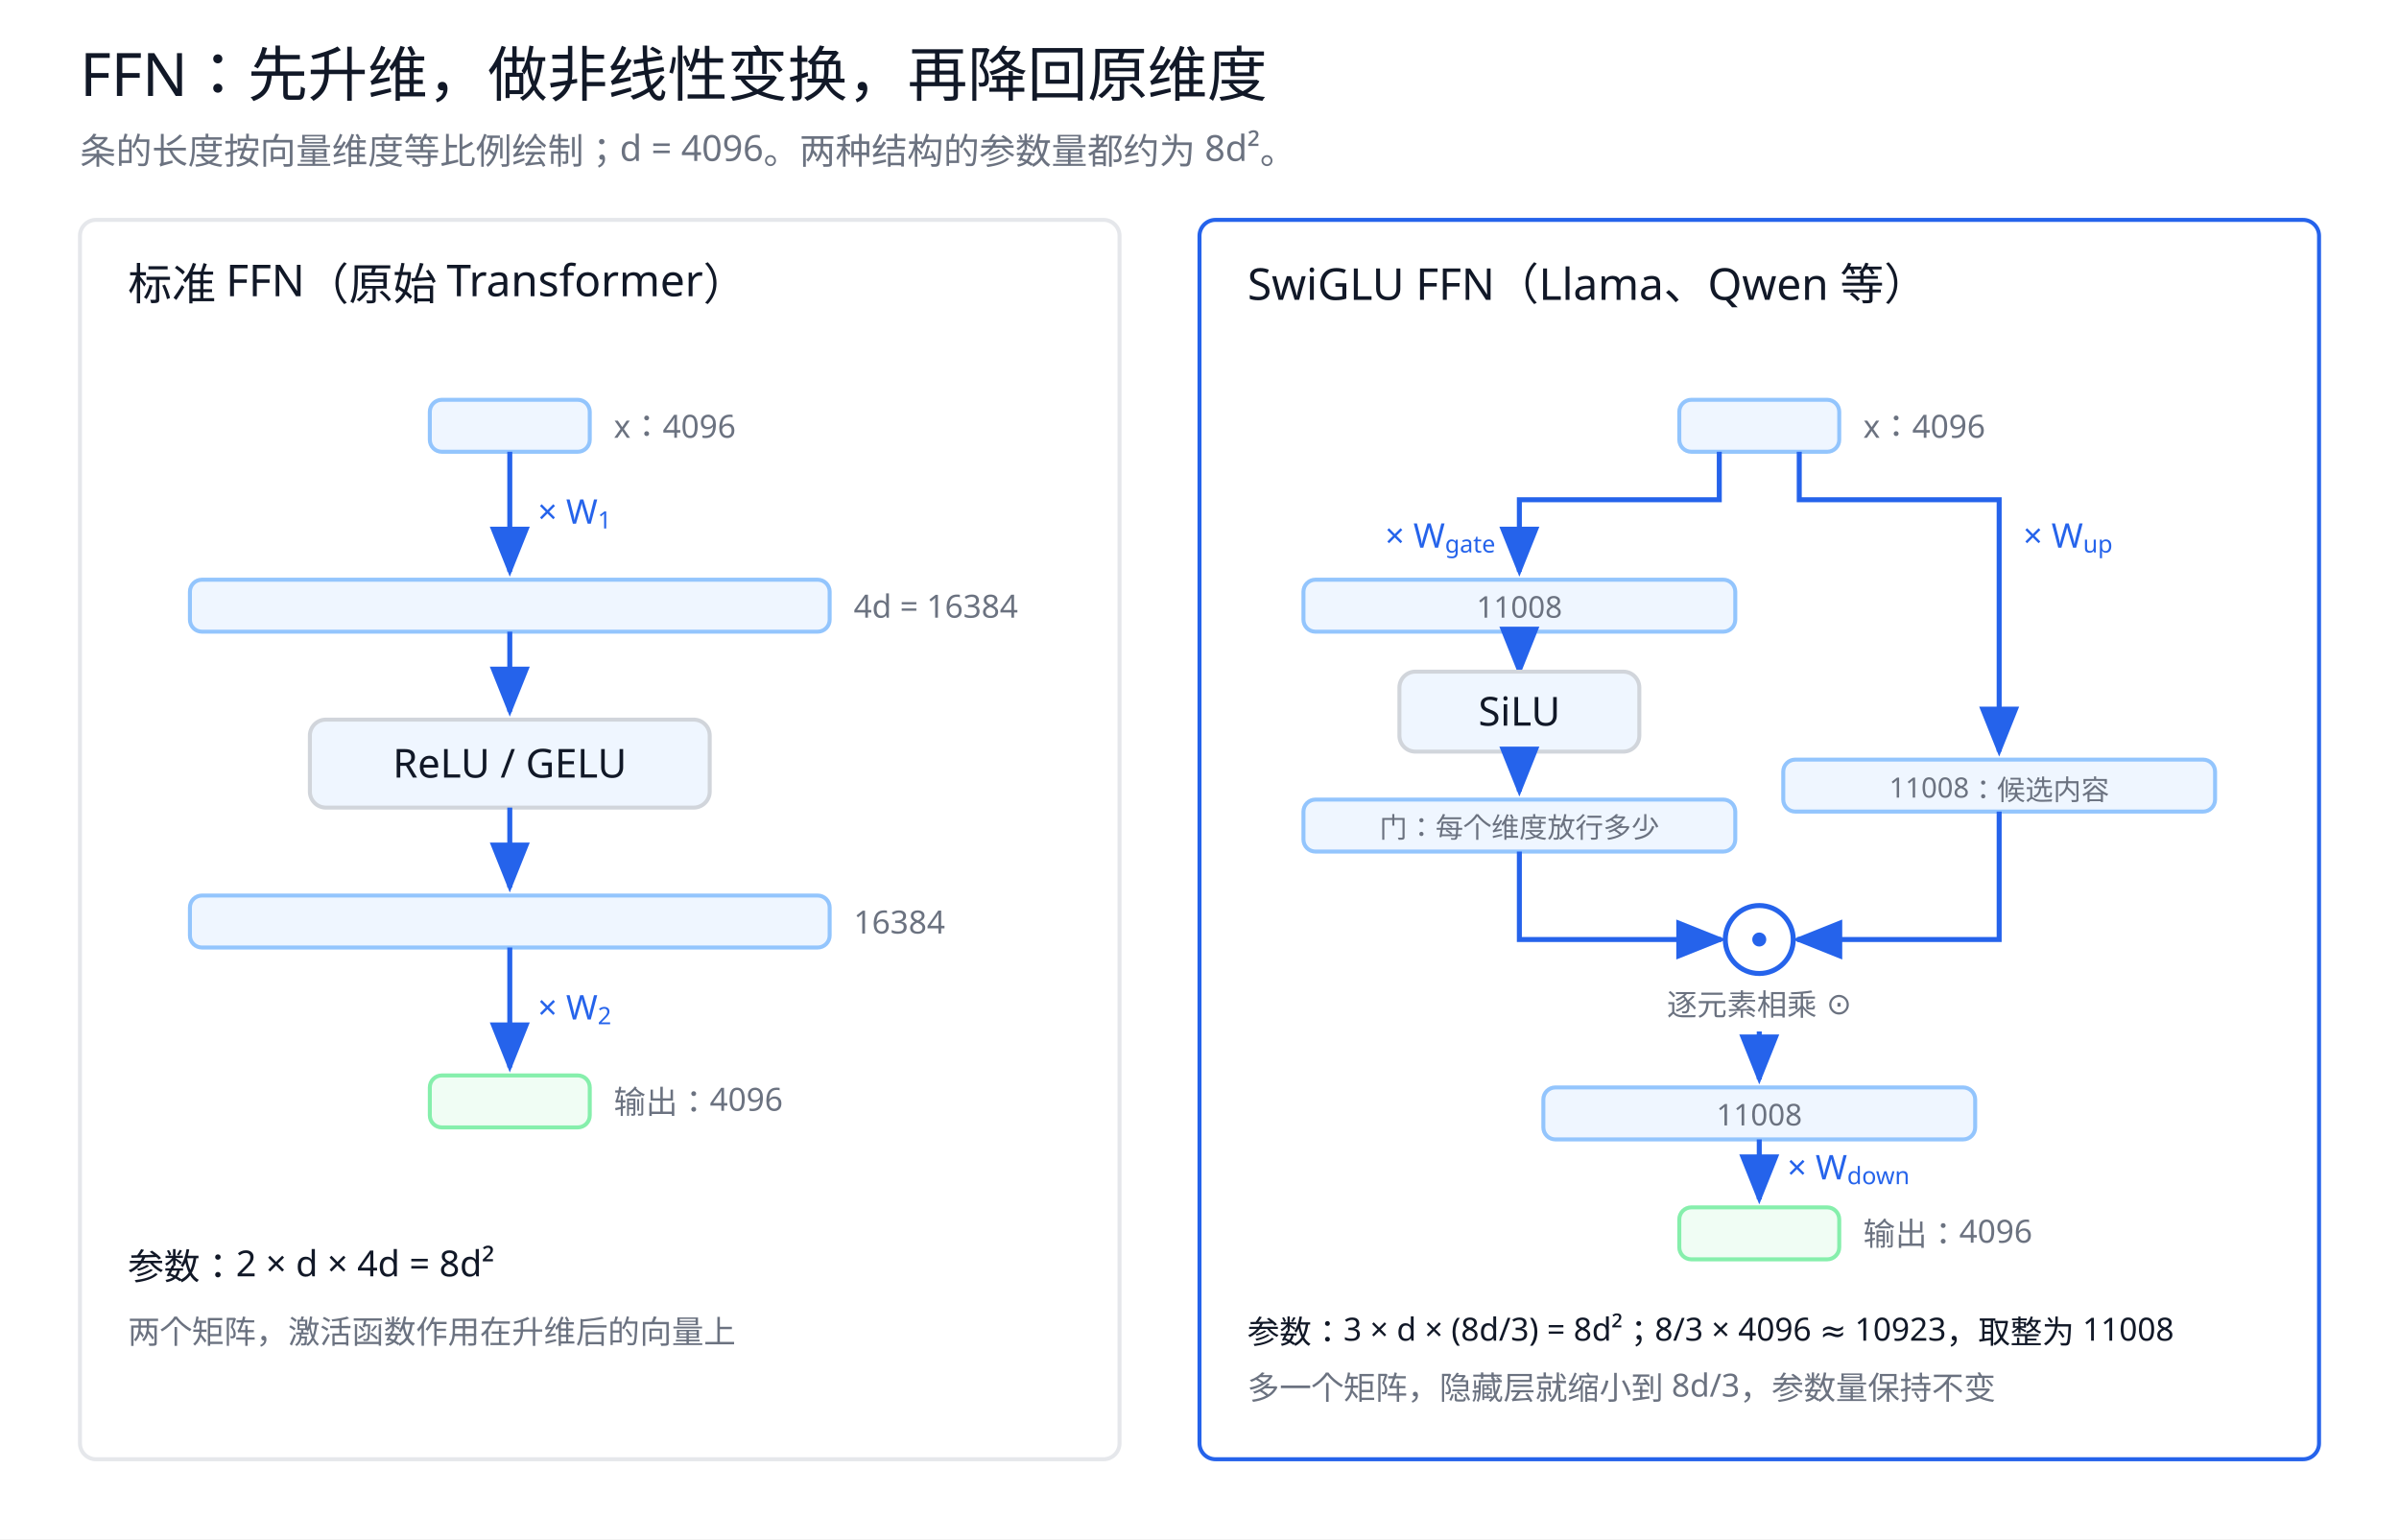
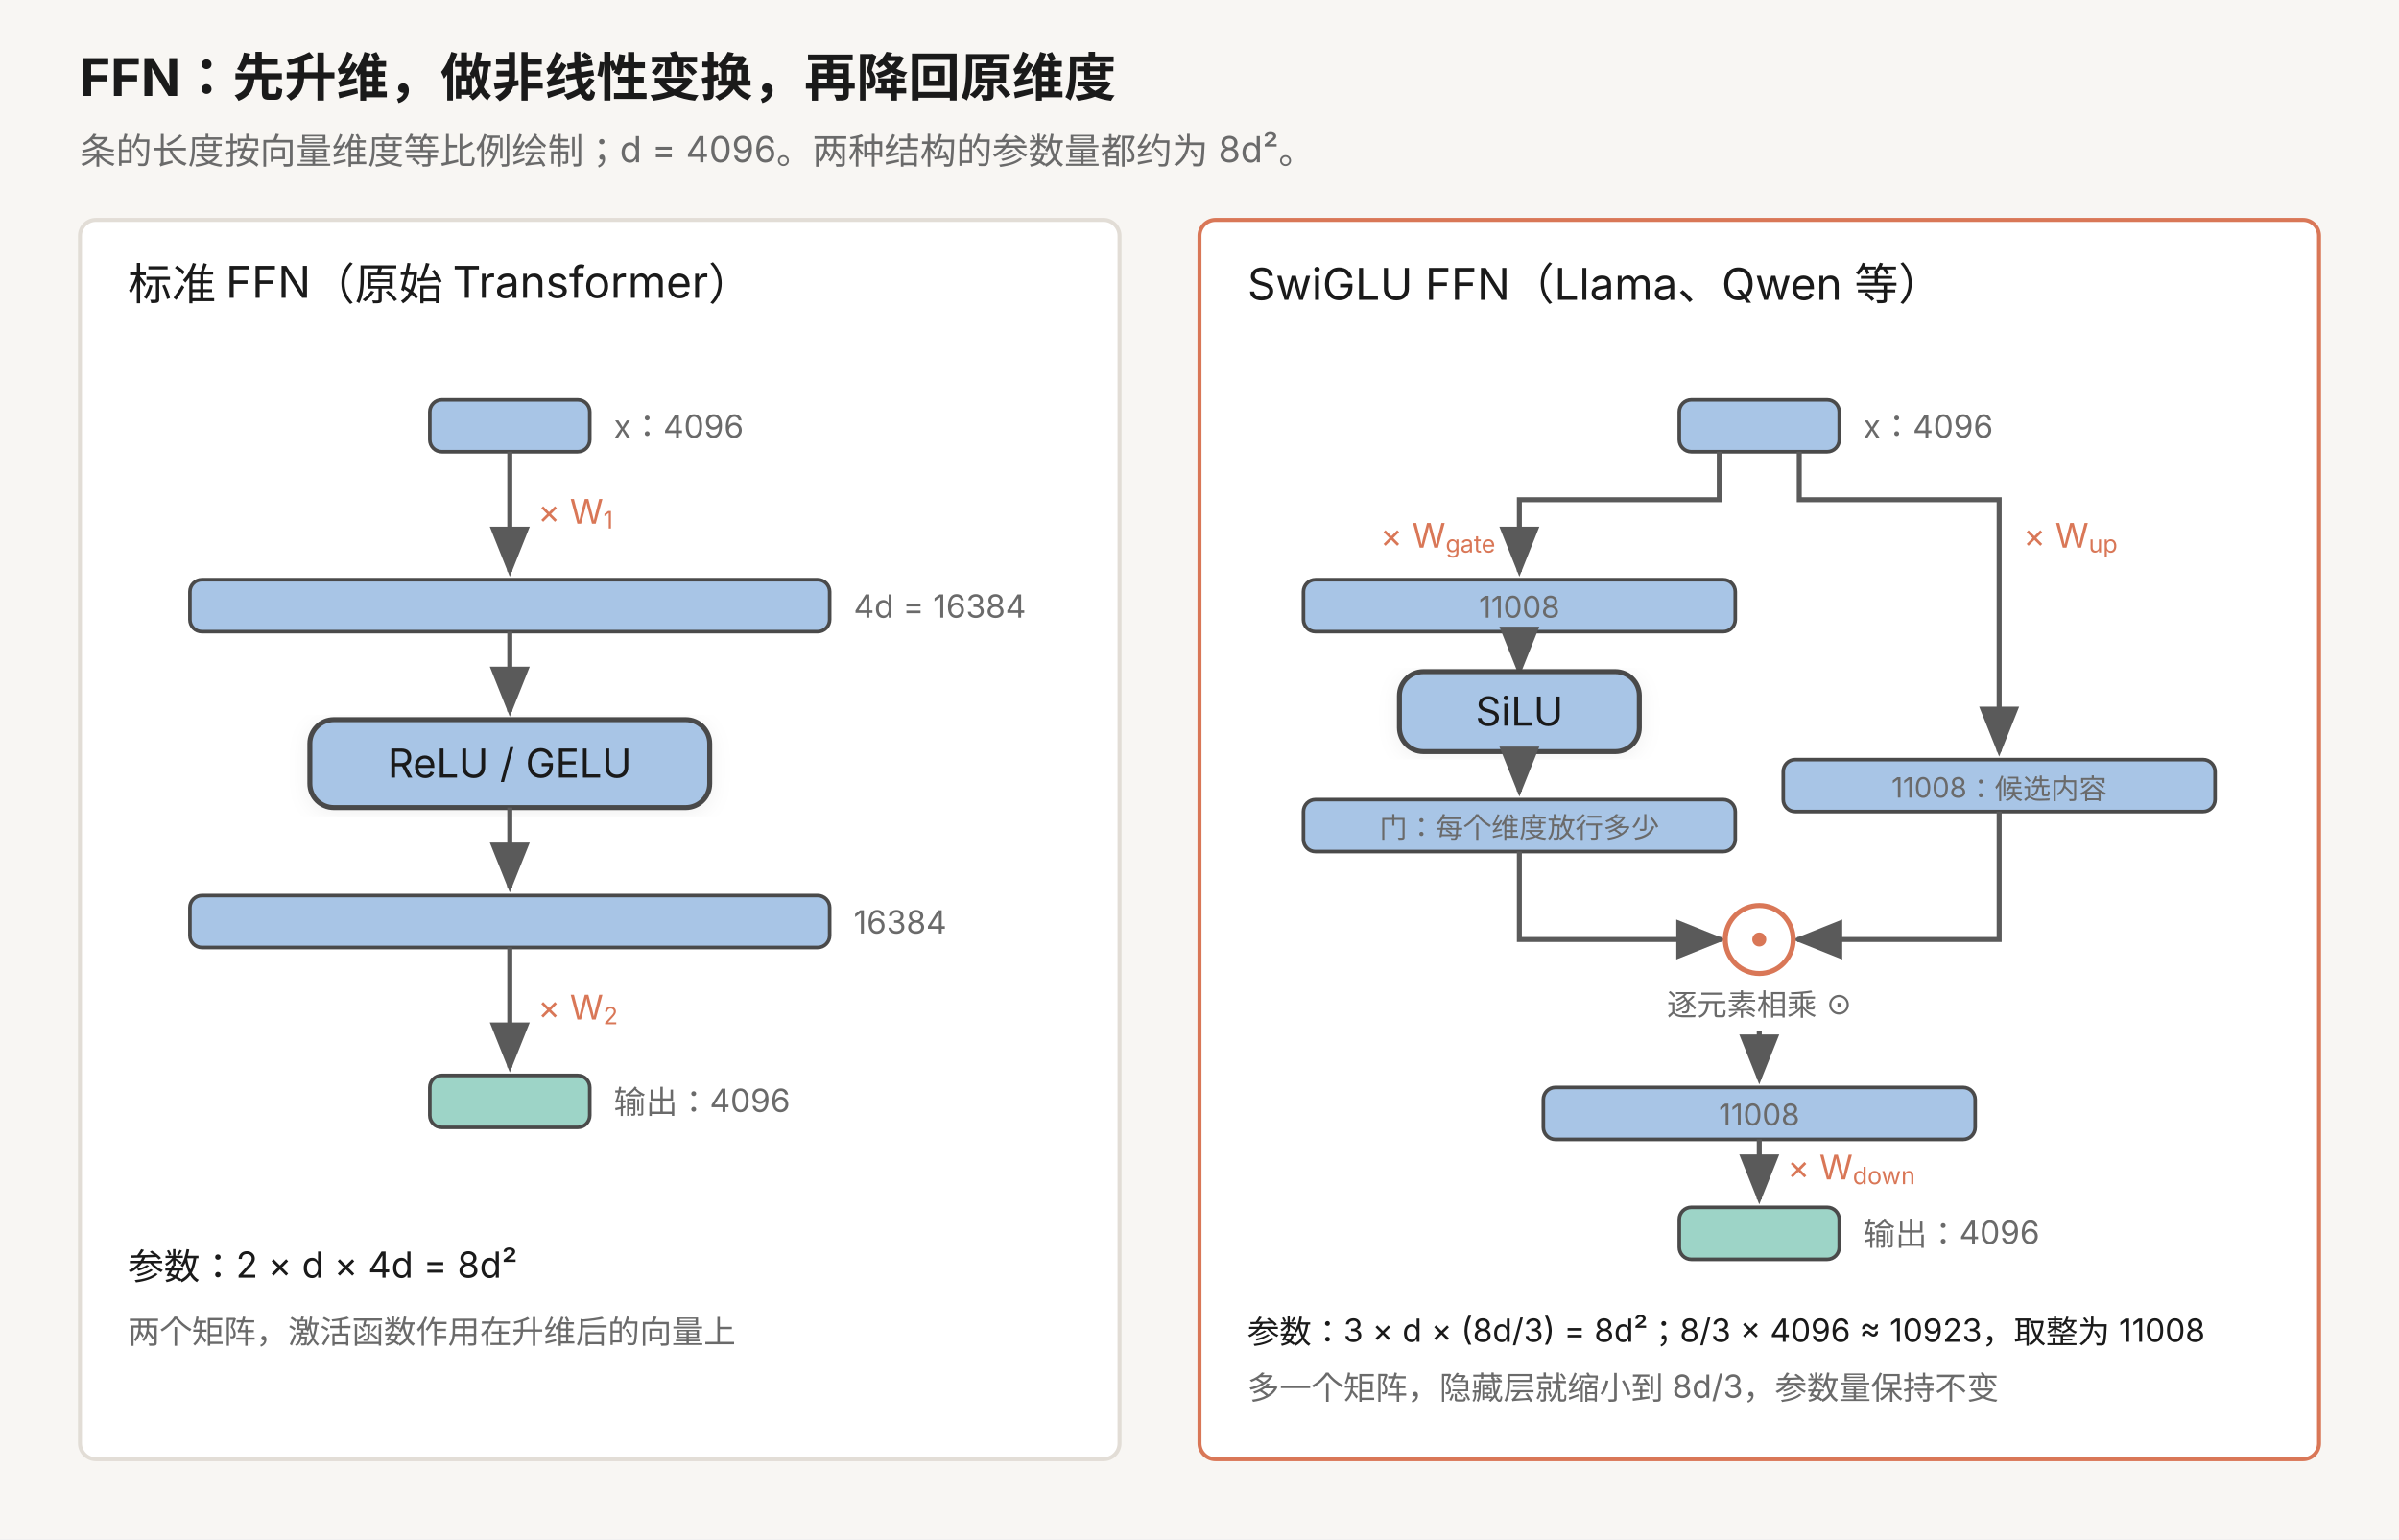
<svg xmlns="http://www.w3.org/2000/svg" width="1200" height="770" viewBox="0 0 1200 770">
-   <style>text{font-family:'Microsoft YaHei','SimHei',sans-serif}</style>
+   <style>text{font-family:-apple-system,'Segoe UI','PingFang SC','Microsoft YaHei','SimHei',sans-serif}</style>
  <defs>
    <marker id="arrow" markerWidth="10" markerHeight="8" refX="9" refY="4" orient="auto">
-       <path d="M0 0L10 4L0 8Z" fill="#2563eb" />
+       <path d="M0 0L10 4L0 8Z" fill="#5a5a5a" />
    </marker>
+     <marker id="arrow-clay" markerWidth="10" markerHeight="8" refX="9" refY="4" orient="auto">
+       <path d="M0 0L10 4L0 8Z" fill="#d97757" />
+     </marker>
+     <filter id="soft">
+       <feDropShadow dx="0" dy="2" stdDeviation="5" flood-color="#000" flood-opacity="0.06" />
+     </filter>
  </defs>
-   <rect width="1200" height="770" fill="#ffffff" />
-   <text x="40" y="48" font-size="30" fill="#111827" text-anchor="start">FFN：先升维，做非线性变换，再降回原维度</text>
-   <text x="40" y="82" font-size="18" fill="#6b7280" text-anchor="start">条的长度按向量维度等比例绘制；d = 4096。两种结构的参数量都约为 8d²。</text>
-   <rect x="40" y="110" width="520" height="620" rx="8" fill="#ffffff" stroke="#e5e7eb" stroke-width="2" />
-   <text x="64" y="150" font-size="22" fill="#111827" text-anchor="start">标准 FFN（原始 Transformer）</text>
-   <rect x="215.0" y="200" width="80.0" height="26" rx="6" fill="#eff6ff" stroke="#93c5fd" stroke-width="2" />
-   <text x="307.0" y="219" font-size="16" fill="#6b7280" text-anchor="start">x：4096</text>
-   <path d="M255 226V286" fill="none" stroke="#2563eb" stroke-width="2.5" marker-end="url(#arrow)" />
-   <text x="269" y="262" font-size="17" fill="#2563eb" text-anchor="start">× W<tspan font-size="12" baseline-shift="sub">1</tspan>
+   <rect width="1200" height="770" fill="#f8f6f3" />
+   <text x="40" y="48" font-size="26" fill="#1a1a1a" text-anchor="start" font-weight="700">FFN：先升维，做非线性变换，再降回原维度</text>
+   <text x="40" y="82" font-size="18" fill="#6a6a6a" text-anchor="start">条的长度按向量维度等比例绘制；d = 4096。两种结构的参数量都约为 8d²。</text>
+   <rect x="40" y="110" width="520" height="620" rx="8" fill="#ffffff" stroke="#e2ddd6" stroke-width="2" />
+   <text x="64" y="150" font-size="22" fill="#1a1a1a" text-anchor="start">标准 FFN（原始 Transformer）</text>
+   <rect x="215.0" y="200" width="80.0" height="26" rx="6" fill="#a8c5e6" stroke="#4a4a4a" stroke-width="1.8" />
+   <text x="307.0" y="219" font-size="16" fill="#6a6a6a" text-anchor="start">x：4096</text>
+   <path d="M255 226V286" fill="none" stroke="#5a5a5a" stroke-width="2.5" marker-end="url(#arrow)" />
+   <text x="269" y="262" font-size="17" fill="#d97757" text-anchor="start">× W<tspan font-size="12" baseline-shift="sub">1</tspan>
  </text>
-   <rect x="95.0" y="290" width="320.0" height="26" rx="6" fill="#eff6ff" stroke="#93c5fd" stroke-width="2" />
-   <text x="427.0" y="309" font-size="16" fill="#6b7280" text-anchor="start">4d = 16384</text>
-   <path d="M255 316V356" fill="none" stroke="#2563eb" stroke-width="2.5" marker-end="url(#arrow)" />
-   <rect x="155.0" y="360" width="200" height="44" rx="8" fill="#eff6ff" stroke="#d1d5db" stroke-width="2" />
-   <text x="255" y="389.0" font-size="20" fill="#111827" text-anchor="middle">ReLU / GELU</text>
-   <path d="M255 404V444" fill="none" stroke="#2563eb" stroke-width="2.5" marker-end="url(#arrow)" />
-   <rect x="95.0" y="448" width="320.0" height="26" rx="6" fill="#eff6ff" stroke="#93c5fd" stroke-width="2" />
-   <text x="427.0" y="467" font-size="16" fill="#6b7280" text-anchor="start">16384</text>
-   <path d="M255 474V534" fill="none" stroke="#2563eb" stroke-width="2.5" marker-end="url(#arrow)" />
-   <text x="269" y="510" font-size="17" fill="#2563eb" text-anchor="start">× W<tspan font-size="12" baseline-shift="sub">2</tspan>
+   <rect x="95.0" y="290" width="320.0" height="26" rx="6" fill="#a8c5e6" stroke="#4a4a4a" stroke-width="1.8" />
+   <text x="427.0" y="309" font-size="16" fill="#6a6a6a" text-anchor="start">4d = 16384</text>
+   <path d="M255 316V356" fill="none" stroke="#5a5a5a" stroke-width="2.5" marker-end="url(#arrow)" />
+   <rect x="155.0" y="360" width="200" height="44" rx="12" fill="#a8c5e6" stroke="#4a4a4a" stroke-width="2.5" filter="url(#soft)" />
+   <text x="255" y="389.0" font-size="20" fill="#1a1a1a" text-anchor="middle">ReLU / GELU</text>
+   <path d="M255 404V444" fill="none" stroke="#5a5a5a" stroke-width="2.5" marker-end="url(#arrow)" />
+   <rect x="95.0" y="448" width="320.0" height="26" rx="6" fill="#a8c5e6" stroke="#4a4a4a" stroke-width="1.8" />
+   <text x="427.0" y="467" font-size="16" fill="#6a6a6a" text-anchor="start">16384</text>
+   <path d="M255 474V534" fill="none" stroke="#5a5a5a" stroke-width="2.5" marker-end="url(#arrow)" />
+   <text x="269" y="510" font-size="17" fill="#d97757" text-anchor="start">× W<tspan font-size="12" baseline-shift="sub">2</tspan>
  </text>
-   <rect x="215.0" y="538" width="80.0" height="26" rx="6" fill="#f0fdf4" stroke="#86efac" stroke-width="2" />
-   <text x="307.0" y="557" font-size="16" fill="#6b7280" text-anchor="start">输出：4096</text>
-   <text x="64" y="640" font-size="18" fill="#111827" text-anchor="start">参数：2 × d × 4d = 8d²</text>
-   <text x="64" y="672" font-size="16" fill="#6b7280" text-anchor="start">两个矩阵，激活函数作用在升维后的向量上</text>
-   <rect x="600" y="110" width="560" height="620" rx="8" fill="#ffffff" stroke="#2563eb" stroke-width="2" />
-   <text x="624" y="150" font-size="22" fill="#111827" text-anchor="start">SwiGLU FFN（Llama、Qwen 等）</text>
-   <rect x="840.0" y="200" width="80.0" height="26" rx="6" fill="#eff6ff" stroke="#93c5fd" stroke-width="2" />
-   <text x="932.0" y="219" font-size="16" fill="#6b7280" text-anchor="start">x：4096</text>
-   <path d="M860 226V250H760V286" fill="none" stroke="#2563eb" stroke-width="2.5" marker-end="url(#arrow)" />
-   <path d="M900 226V250H1000V376" fill="none" stroke="#2563eb" stroke-width="2.5" marker-end="url(#arrow)" />
-   <text x="748" y="274" font-size="17" fill="#2563eb" text-anchor="end">× W<tspan font-size="12" baseline-shift="sub">gate</tspan>
+   <rect x="215.0" y="538" width="80.0" height="26" rx="6" fill="#9dd4c7" stroke="#4a4a4a" stroke-width="1.8" />
+   <text x="307.0" y="557" font-size="16" fill="#6a6a6a" text-anchor="start">输出：4096</text>
+   <text x="64" y="640" font-size="18" fill="#1a1a1a" text-anchor="start">参数：2 × d × 4d = 8d²</text>
+   <text x="64" y="672" font-size="16" fill="#6a6a6a" text-anchor="start">两个矩阵，激活函数作用在升维后的向量上</text>
+   <rect x="600" y="110" width="560" height="620" rx="8" fill="#ffffff" stroke="#d97757" stroke-width="2" />
+   <text x="624" y="150" font-size="22" fill="#1a1a1a" text-anchor="start">SwiGLU FFN（Llama、Qwen 等）</text>
+   <rect x="840.0" y="200" width="80.0" height="26" rx="6" fill="#a8c5e6" stroke="#4a4a4a" stroke-width="1.8" />
+   <text x="932.0" y="219" font-size="16" fill="#6a6a6a" text-anchor="start">x：4096</text>
+   <path d="M860 226V250H760V286" fill="none" stroke="#5a5a5a" stroke-width="2.5" marker-end="url(#arrow)" />
+   <path d="M900 226V250H1000V376" fill="none" stroke="#5a5a5a" stroke-width="2.5" marker-end="url(#arrow)" />
+   <text x="748" y="274" font-size="17" fill="#d97757" text-anchor="end">× W<tspan font-size="12" baseline-shift="sub">gate</tspan>
  </text>
-   <text x="1012" y="274" font-size="17" fill="#2563eb" text-anchor="start">× W<tspan font-size="12" baseline-shift="sub">up</tspan>
+   <text x="1012" y="274" font-size="17" fill="#d97757" text-anchor="start">× W<tspan font-size="12" baseline-shift="sub">up</tspan>
  </text>
-   <rect x="652" y="290" width="216" height="26" rx="6" fill="#eff6ff" stroke="#93c5fd" stroke-width="2" />
-   <text x="760" y="309" font-size="15" fill="#6b7280" text-anchor="middle">11008</text>
-   <path d="M760 316V336" fill="none" stroke="#2563eb" stroke-width="2.5" marker-end="url(#arrow)" />
-   <rect x="700.0" y="336" width="120" height="40" rx="8" fill="#eff6ff" stroke="#d1d5db" stroke-width="2" />
-   <text x="760" y="363.0" font-size="20" fill="#111827" text-anchor="middle">SiLU</text>
-   <path d="M760 376V396" fill="none" stroke="#2563eb" stroke-width="2.5" marker-end="url(#arrow)" />
-   <rect x="652" y="400" width="216" height="26" rx="6" fill="#eff6ff" stroke="#93c5fd" stroke-width="2" />
-   <text x="760" y="419" font-size="14" fill="#6b7280" text-anchor="middle">门：每个维度放行多少</text>
-   <rect x="892" y="380" width="216" height="26" rx="6" fill="#eff6ff" stroke="#93c5fd" stroke-width="2" />
-   <text x="1000" y="399" font-size="14" fill="#6b7280" text-anchor="middle">11008：候选内容</text>
-   <path d="M760 426V470H861" fill="none" stroke="#2563eb" stroke-width="2.5" marker-end="url(#arrow)" />
-   <path d="M1000 406V470H899" fill="none" stroke="#2563eb" stroke-width="2.5" marker-end="url(#arrow)" />
-   <circle cx="880" cy="470" r="17" fill="#ffffff" stroke="#2563eb" stroke-width="2.5" />
-   <circle cx="880" cy="470" r="3.5" fill="#2563eb" />
-   <text x="880" y="508" font-size="15" fill="#6b7280" text-anchor="middle">逐元素相乘 ⊙</text>
-   <path d="M880 516V540" fill="none" stroke="#2563eb" stroke-width="2.5" marker-end="url(#arrow)" />
-   <rect x="772" y="544" width="216" height="26" rx="6" fill="#eff6ff" stroke="#93c5fd" stroke-width="2" />
-   <text x="880" y="563" font-size="15" fill="#6b7280" text-anchor="middle">11008</text>
-   <path d="M880 570V600" fill="none" stroke="#2563eb" stroke-width="2.5" marker-end="url(#arrow)" />
-   <text x="894" y="590" font-size="17" fill="#2563eb" text-anchor="start">× W<tspan font-size="12" baseline-shift="sub">down</tspan>
+   <rect x="652" y="290" width="216" height="26" rx="6" fill="#a8c5e6" stroke="#4a4a4a" stroke-width="1.8" />
+   <text x="760" y="309" font-size="15" fill="#6a6a6a" text-anchor="middle">11008</text>
+   <path d="M760 316V336" fill="none" stroke="#5a5a5a" stroke-width="2.5" marker-end="url(#arrow)" />
+   <rect x="700.0" y="336" width="120" height="40" rx="12" fill="#a8c5e6" stroke="#4a4a4a" stroke-width="2.5" filter="url(#soft)" />
+   <text x="760" y="363.0" font-size="20" fill="#1a1a1a" text-anchor="middle">SiLU</text>
+   <path d="M760 376V396" fill="none" stroke="#5a5a5a" stroke-width="2.5" marker-end="url(#arrow)" />
+   <rect x="652" y="400" width="216" height="26" rx="6" fill="#a8c5e6" stroke="#4a4a4a" stroke-width="1.8" />
+   <text x="760" y="419" font-size="14" fill="#6a6a6a" text-anchor="middle">门：每个维度放行多少</text>
+   <rect x="892" y="380" width="216" height="26" rx="6" fill="#a8c5e6" stroke="#4a4a4a" stroke-width="1.8" />
+   <text x="1000" y="399" font-size="14" fill="#6a6a6a" text-anchor="middle">11008：候选内容</text>
+   <path d="M760 426V470H861" fill="none" stroke="#5a5a5a" stroke-width="2.5" marker-end="url(#arrow)" />
+   <path d="M1000 406V470H899" fill="none" stroke="#5a5a5a" stroke-width="2.5" marker-end="url(#arrow)" />
+   <circle cx="880" cy="470" r="17" fill="#ffffff" stroke="#d97757" stroke-width="2.5" />
+   <circle cx="880" cy="470" r="3.5" fill="#d97757" />
+   <text x="880" y="508" font-size="15" fill="#6a6a6a" text-anchor="middle">逐元素相乘 ⊙</text>
+   <path d="M880 516V540" fill="none" stroke="#5a5a5a" stroke-width="2.5" marker-end="url(#arrow)" />
+   <rect x="772" y="544" width="216" height="26" rx="6" fill="#a8c5e6" stroke="#4a4a4a" stroke-width="1.8" />
+   <text x="880" y="563" font-size="15" fill="#6a6a6a" text-anchor="middle">11008</text>
+   <path d="M880 570V600" fill="none" stroke="#5a5a5a" stroke-width="2.5" marker-end="url(#arrow)" />
+   <text x="894" y="590" font-size="17" fill="#d97757" text-anchor="start">× W<tspan font-size="12" baseline-shift="sub">down</tspan>
  </text>
-   <rect x="840.0" y="604" width="80.0" height="26" rx="6" fill="#f0fdf4" stroke="#86efac" stroke-width="2" />
-   <text x="932.0" y="623" font-size="16" fill="#6b7280" text-anchor="start">输出：4096</text>
-   <text x="624" y="672" font-size="16" fill="#111827" text-anchor="start">参数：3 × d × (8d/3) = 8d²；8/3 × 4096 ≈ 10923，取整为 11008</text>
-   <text x="624" y="700" font-size="16" fill="#6b7280" text-anchor="start">多一个矩阵，隐藏层就缩小到 8d/3，参数量保持不变</text>
+   <rect x="840.0" y="604" width="80.0" height="26" rx="6" fill="#9dd4c7" stroke="#4a4a4a" stroke-width="1.8" />
+   <text x="932.0" y="623" font-size="16" fill="#6a6a6a" text-anchor="start">输出：4096</text>
+   <text x="624" y="672" font-size="16" fill="#1a1a1a" text-anchor="start">参数：3 × d × (8d/3) = 8d²；8/3 × 4096 ≈ 10923，取整为 11008</text>
+   <text x="624" y="700" font-size="16" fill="#6a6a6a" text-anchor="start">多一个矩阵，隐藏层就缩小到 8d/3，参数量保持不变</text>
</svg>
